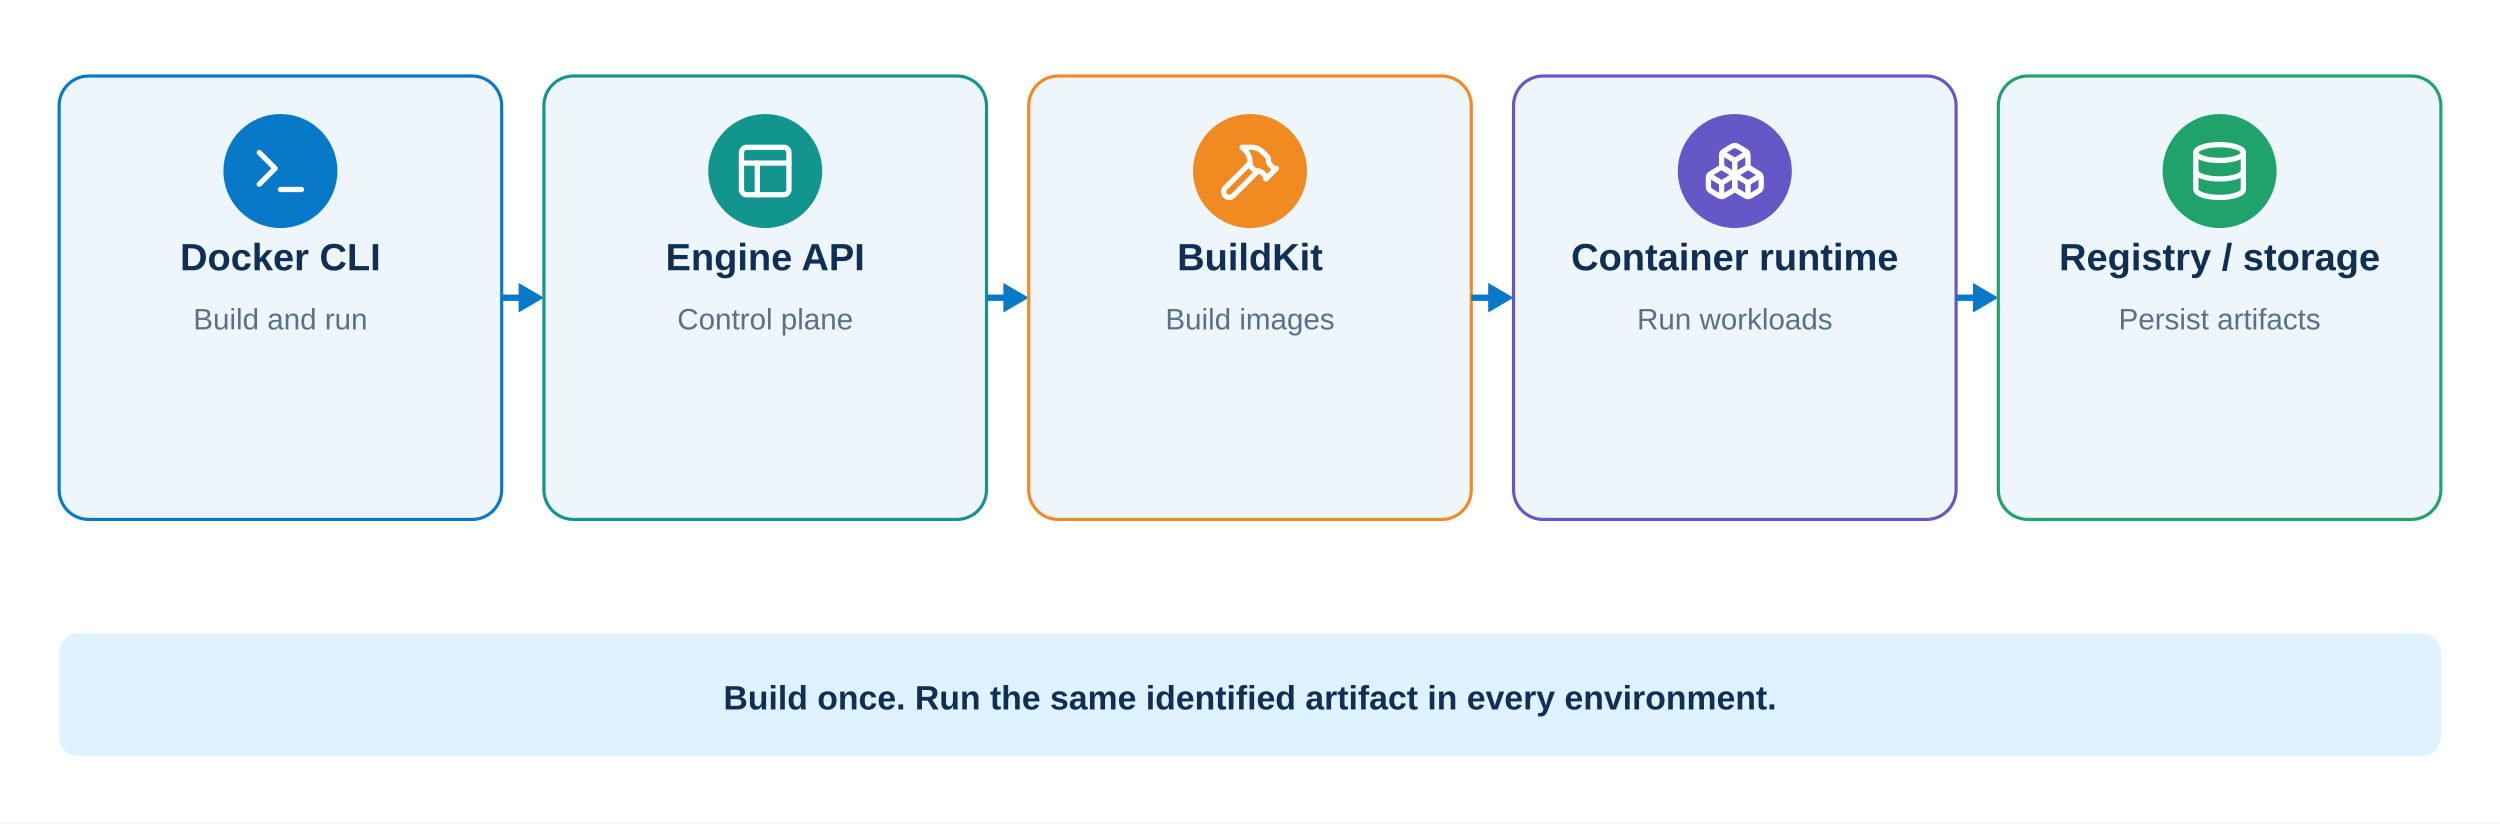
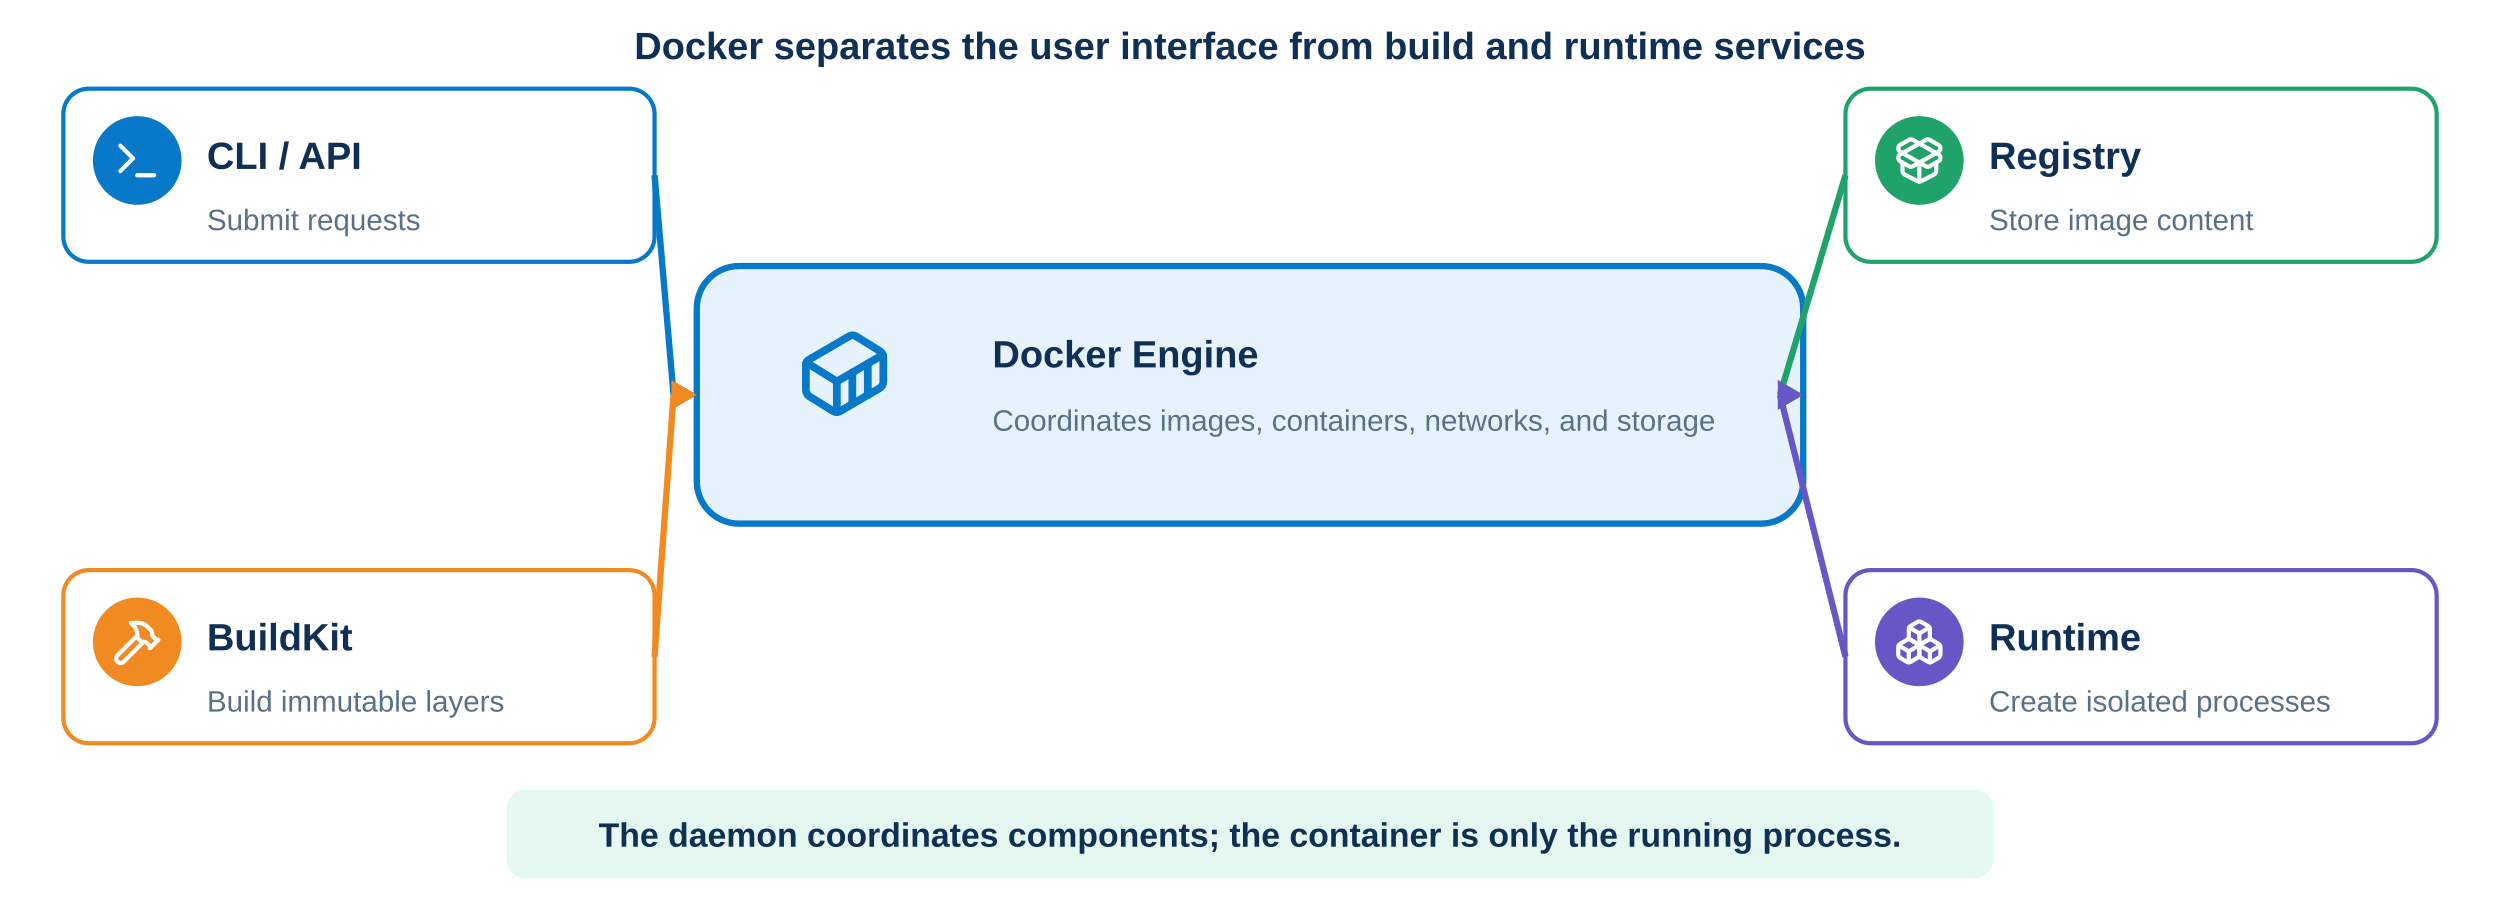
- <svg xmlns="http://www.w3.org/2000/svg" width="1184" height="390" viewBox="0 0 1184 390">
+ <svg xmlns="http://www.w3.org/2000/svg" width="1184" height="430" viewBox="0 0 1184 430">
  <rect width="100%" height="100%" fill="white" />
  <style>.label{font:700 18px Arial,sans-serif;fill:#102f55}.sub{font:400 14px Arial,sans-serif;fill:#597089}.band{font:700 16px Arial,sans-serif;fill:#102f55}.small{font:600 14px Arial,sans-serif;fill:#102f55}</style>
-   <rect x="28" y="36" width="209.6" height="210" rx="14" fill="#eef6fc" stroke="#0878c9" stroke-width="1.5" />
-   <circle cx="132.8" cy="81" r="27" fill="#0878c9" />
-   <g transform="translate(117.8 66) scale(1.25)" fill="none" stroke="#ffffff" stroke-width="2" stroke-linecap="round" stroke-linejoin="round">
+   <rect x="330" y="126" width="524" height="122" rx="20" fill="#e7f3fc" stroke="#0878c9" stroke-width="3" />
+   <g transform="translate(378 155) scale(1.833333)" fill="none" stroke="#0878c9" stroke-width="2" stroke-linecap="round" stroke-linejoin="round">
+     <path d="M22 7.7c0-.6-.4-1.2-.8-1.5l-6.3-3.9a1.72 1.72 0 0 0-1.7 0l-10.3 6c-.5.2-.9.8-.9 1.4v6.6c0 .5.4 1.2.8 1.5l6.3 3.9a1.72 1.72 0 0 0 1.7 0l10.3-6c.5-.3.9-1 .9-1.5Z" />
+     <path d="M10 21.9V14L2.1 9.1" />
+     <path d="m10 14 11.9-6.9" />
+     <path d="M14 19.8v-8.1" />
+     <path d="M18 17.5V9.4" />
+   </g>
+   <text x="470" y="174" text-anchor="start" class="label">Docker Engine</text>
+   <text x="470" y="204" text-anchor="start" class="sub">Coordinates images, containers, networks, and storage</text>
+   <rect x="30" y="42" width="280" height="82" rx="12" fill="#ffffff" stroke="#0878c9" stroke-width="2" />
+   <circle cx="65" cy="76" r="21" fill="#0878c9" />
+   <g transform="translate(53 64) scale(1)" fill="none" stroke="#ffffff" stroke-width="2" stroke-linecap="round" stroke-linejoin="round">
    <path d="M12 19h8" />
    <path d="m4 17 6-6-6-6" />
  </g>
-   <text x="132.8" y="128" text-anchor="middle" class="label">Docker CLI</text>
-   <text x="132.8" y="156" text-anchor="middle" class="sub">Build and run</text>
-   <line x1="237.6" y1="141" x2="246.6" y2="141" stroke="#0878c9" stroke-width="3" />
-   <path d="M245.6 134 L257.6 141 L245.6 148Z" fill="#0878c9" />
-   <rect x="257.6" y="36" width="209.6" height="210" rx="14" fill="#eef6fc" stroke="#11958e" stroke-width="1.5" />
-   <circle cx="362.4" cy="81" r="27" fill="#11958e" />
-   <g transform="translate(347.4 66) scale(1.25)" fill="none" stroke="#ffffff" stroke-width="2" stroke-linecap="round" stroke-linejoin="round">
-     <rect width="18" height="18" x="3" y="3" rx="2" />
-     <path d="M3 9h18" />
-     <path d="M9 21V9" />
+   <text x="98" y="80" text-anchor="start" class="label">CLI / API</text>
+   <text x="98" y="109" text-anchor="start" class="sub">Submit requests</text>
+   <line x1="310" y1="83" x2="319" y2="187" stroke="#0878c9" stroke-width="3" />
+   <path d="M318 180 L330 187 L318 194Z" fill="#0878c9" />
+   <rect x="874" y="42" width="280" height="82" rx="12" fill="#ffffff" stroke="#20a36a" stroke-width="2" />
+   <circle cx="909" cy="76" r="21" fill="#20a36a" />
+   <g transform="translate(897 64) scale(1)" fill="none" stroke="#ffffff" stroke-width="2" stroke-linecap="round" stroke-linejoin="round">
+     <path d="M12 22v-9" />
+     <path d="M15.17 2.21a1.67 1.67 0 0 1 1.63 0L21 4.57a1.93 1.93 0 0 1 0 3.36L8.82 14.79a1.655 1.655 0 0 1-1.64 0L3 12.43a1.93 1.93 0 0 1 0-3.36z" />
+     <path d="M20 13v3.87a2.06 2.06 0 0 1-1.11 1.83l-6 3.08a1.93 1.93 0 0 1-1.78 0l-6-3.08A2.06 2.06 0 0 1 4 16.87V13" />
+     <path d="M21 12.43a1.93 1.93 0 0 0 0-3.36L8.83 2.2a1.64 1.64 0 0 0-1.63 0L3 4.57a1.93 1.93 0 0 0 0 3.36l12.18 6.86a1.636 1.636 0 0 0 1.63 0z" />
  </g>
-   <text x="362.4" y="128" text-anchor="middle" class="label">Engine API</text>
-   <text x="362.4" y="156" text-anchor="middle" class="sub">Control plane</text>
-   <line x1="467.2" y1="141" x2="476.2" y2="141" stroke="#0878c9" stroke-width="3" />
-   <path d="M475.2 134 L487.2 141 L475.2 148Z" fill="#0878c9" />
-   <rect x="487.2" y="36" width="209.6" height="210" rx="14" fill="#eef6fc" stroke="#f28a22" stroke-width="1.5" />
-   <circle cx="592" cy="81" r="27" fill="#f28a22" />
-   <g transform="translate(577 66) scale(1.25)" fill="none" stroke="#ffffff" stroke-width="2" stroke-linecap="round" stroke-linejoin="round">
+   <text x="942" y="80" text-anchor="start" class="label">Registry</text>
+   <text x="942" y="109" text-anchor="start" class="sub">Store image content</text>
+   <line x1="874" y1="83" x2="843" y2="187" stroke="#20a36a" stroke-width="3" />
+   <path d="M842 180 L854 187 L842 194Z" fill="#20a36a" />
+   <rect x="30" y="270" width="280" height="82" rx="12" fill="#ffffff" stroke="#f28a22" stroke-width="2" />
+   <circle cx="65" cy="304" r="21" fill="#f28a22" />
+   <g transform="translate(53 292) scale(1)" fill="none" stroke="#ffffff" stroke-width="2" stroke-linecap="round" stroke-linejoin="round">
    <path d="m15 12-9.373 9.373a1 1 0 0 1-3.001-3L12 9" />
    <path d="m18 15 4-4" />
    <path d="m21.5 11.5-1.914-1.914A2 2 0 0 1 19 8.172v-.344a2 2 0 0 0-.586-1.414l-1.657-1.657A6 6 0 0 0 12.516 3H9l1.243 1.243A6 6 0 0 1 12 8.485V10l2 2h1.172a2 2 0 0 1 1.414.586L18.5 14.5" />
  </g>
-   <text x="592" y="128" text-anchor="middle" class="label">BuildKit</text>
-   <text x="592" y="156" text-anchor="middle" class="sub">Build images</text>
-   <line x1="696.8" y1="141" x2="705.8" y2="141" stroke="#0878c9" stroke-width="3" />
-   <path d="M704.8 134 L716.8 141 L704.8 148Z" fill="#0878c9" />
-   <rect x="716.8" y="36" width="209.6" height="210" rx="14" fill="#eef6fc" stroke="#6657c7" stroke-width="1.5" />
-   <circle cx="821.6" cy="81" r="27" fill="#6657c7" />
-   <g transform="translate(806.6 66) scale(1.25)" fill="none" stroke="#ffffff" stroke-width="2" stroke-linecap="round" stroke-linejoin="round">
+   <text x="98" y="308" text-anchor="start" class="label">BuildKit</text>
+   <text x="98" y="337" text-anchor="start" class="sub">Build immutable layers</text>
+   <line x1="310" y1="311" x2="319" y2="187" stroke="#f28a22" stroke-width="3" />
+   <path d="M318 180 L330 187 L318 194Z" fill="#f28a22" />
+   <rect x="874" y="270" width="280" height="82" rx="12" fill="#ffffff" stroke="#6657c7" stroke-width="2" />
+   <circle cx="909" cy="304" r="21" fill="#6657c7" />
+   <g transform="translate(897 292) scale(1)" fill="none" stroke="#ffffff" stroke-width="2" stroke-linecap="round" stroke-linejoin="round">
    <path d="M2.97 12.92A2 2 0 0 0 2 14.63v3.24a2 2 0 0 0 .97 1.71l3 1.8a2 2 0 0 0 2.06 0L12 19v-5.5l-5-3-4.03 2.42Z" />
    <path d="m7 16.5-4.74-2.85" />
    <path d="m7 16.5 5-3" />
    <path d="M7 16.5v5.17" />
    <path d="M12 13.5V19l3.97 2.38a2 2 0 0 0 2.06 0l3-1.8a2 2 0 0 0 .97-1.71v-3.24a2 2 0 0 0-.97-1.71L17 10.5l-5 3Z" />
    <path d="m17 16.5-5-3" />
    <path d="m17 16.5 4.74-2.85" />
    <path d="M17 16.5v5.17" />
    <path d="M7.97 4.42A2 2 0 0 0 7 6.13v4.37l5 3 5-3V6.13a2 2 0 0 0-.97-1.71l-3-1.8a2 2 0 0 0-2.06 0l-3 1.8Z" />
    <path d="M12 8 7.26 5.15" />
    <path d="m12 8 4.74-2.85" />
    <path d="M12 13.5V8" />
  </g>
-   <text x="821.6" y="128" text-anchor="middle" class="label">Container runtime</text>
-   <text x="821.6" y="156" text-anchor="middle" class="sub">Run workloads</text>
-   <line x1="926.4" y1="141" x2="935.4" y2="141" stroke="#0878c9" stroke-width="3" />
-   <path d="M934.4 134 L946.4 141 L934.4 148Z" fill="#0878c9" />
-   <rect x="946.4" y="36" width="209.6" height="210" rx="14" fill="#eef6fc" stroke="#20a36a" stroke-width="1.5" />
-   <circle cx="1051.2" cy="81" r="27" fill="#20a36a" />
-   <g transform="translate(1036.2 66) scale(1.25)" fill="none" stroke="#ffffff" stroke-width="2" stroke-linecap="round" stroke-linejoin="round">
-     <ellipse cx="12" cy="5" rx="9" ry="3" />
-     <path d="M3 5V19A9 3 0 0 0 21 19V5" />
-     <path d="M3 12A9 3 0 0 0 21 12" />
-   </g>
-   <text x="1051.2" y="128" text-anchor="middle" class="label">Registry / storage</text>
-   <text x="1051.2" y="156" text-anchor="middle" class="sub">Persist artifacts</text>
-   <rect x="28" y="300" width="1128" height="58" rx="9" fill="#dff2ff" />
-   <text x="592" y="336" text-anchor="middle" class="band">Build once. Run the same identified artifact in every environment.</text>
+   <text x="942" y="308" text-anchor="start" class="label">Runtime</text>
+   <text x="942" y="337" text-anchor="start" class="sub">Create isolated processes</text>
+   <line x1="874" y1="311" x2="843" y2="187" stroke="#6657c7" stroke-width="3" />
+   <path d="M842 180 L854 187 L842 194Z" fill="#6657c7" />
+   <text x="592" y="28" text-anchor="middle" class="label">Docker separates the user interface from build and runtime services</text>
+   <rect x="240" y="374" width="704" height="42" rx="9" fill="#e4f7f0" />
+   <text x="592" y="401" text-anchor="middle" class="band">The daemon coordinates components; the container is only the running process.</text>
</svg>
